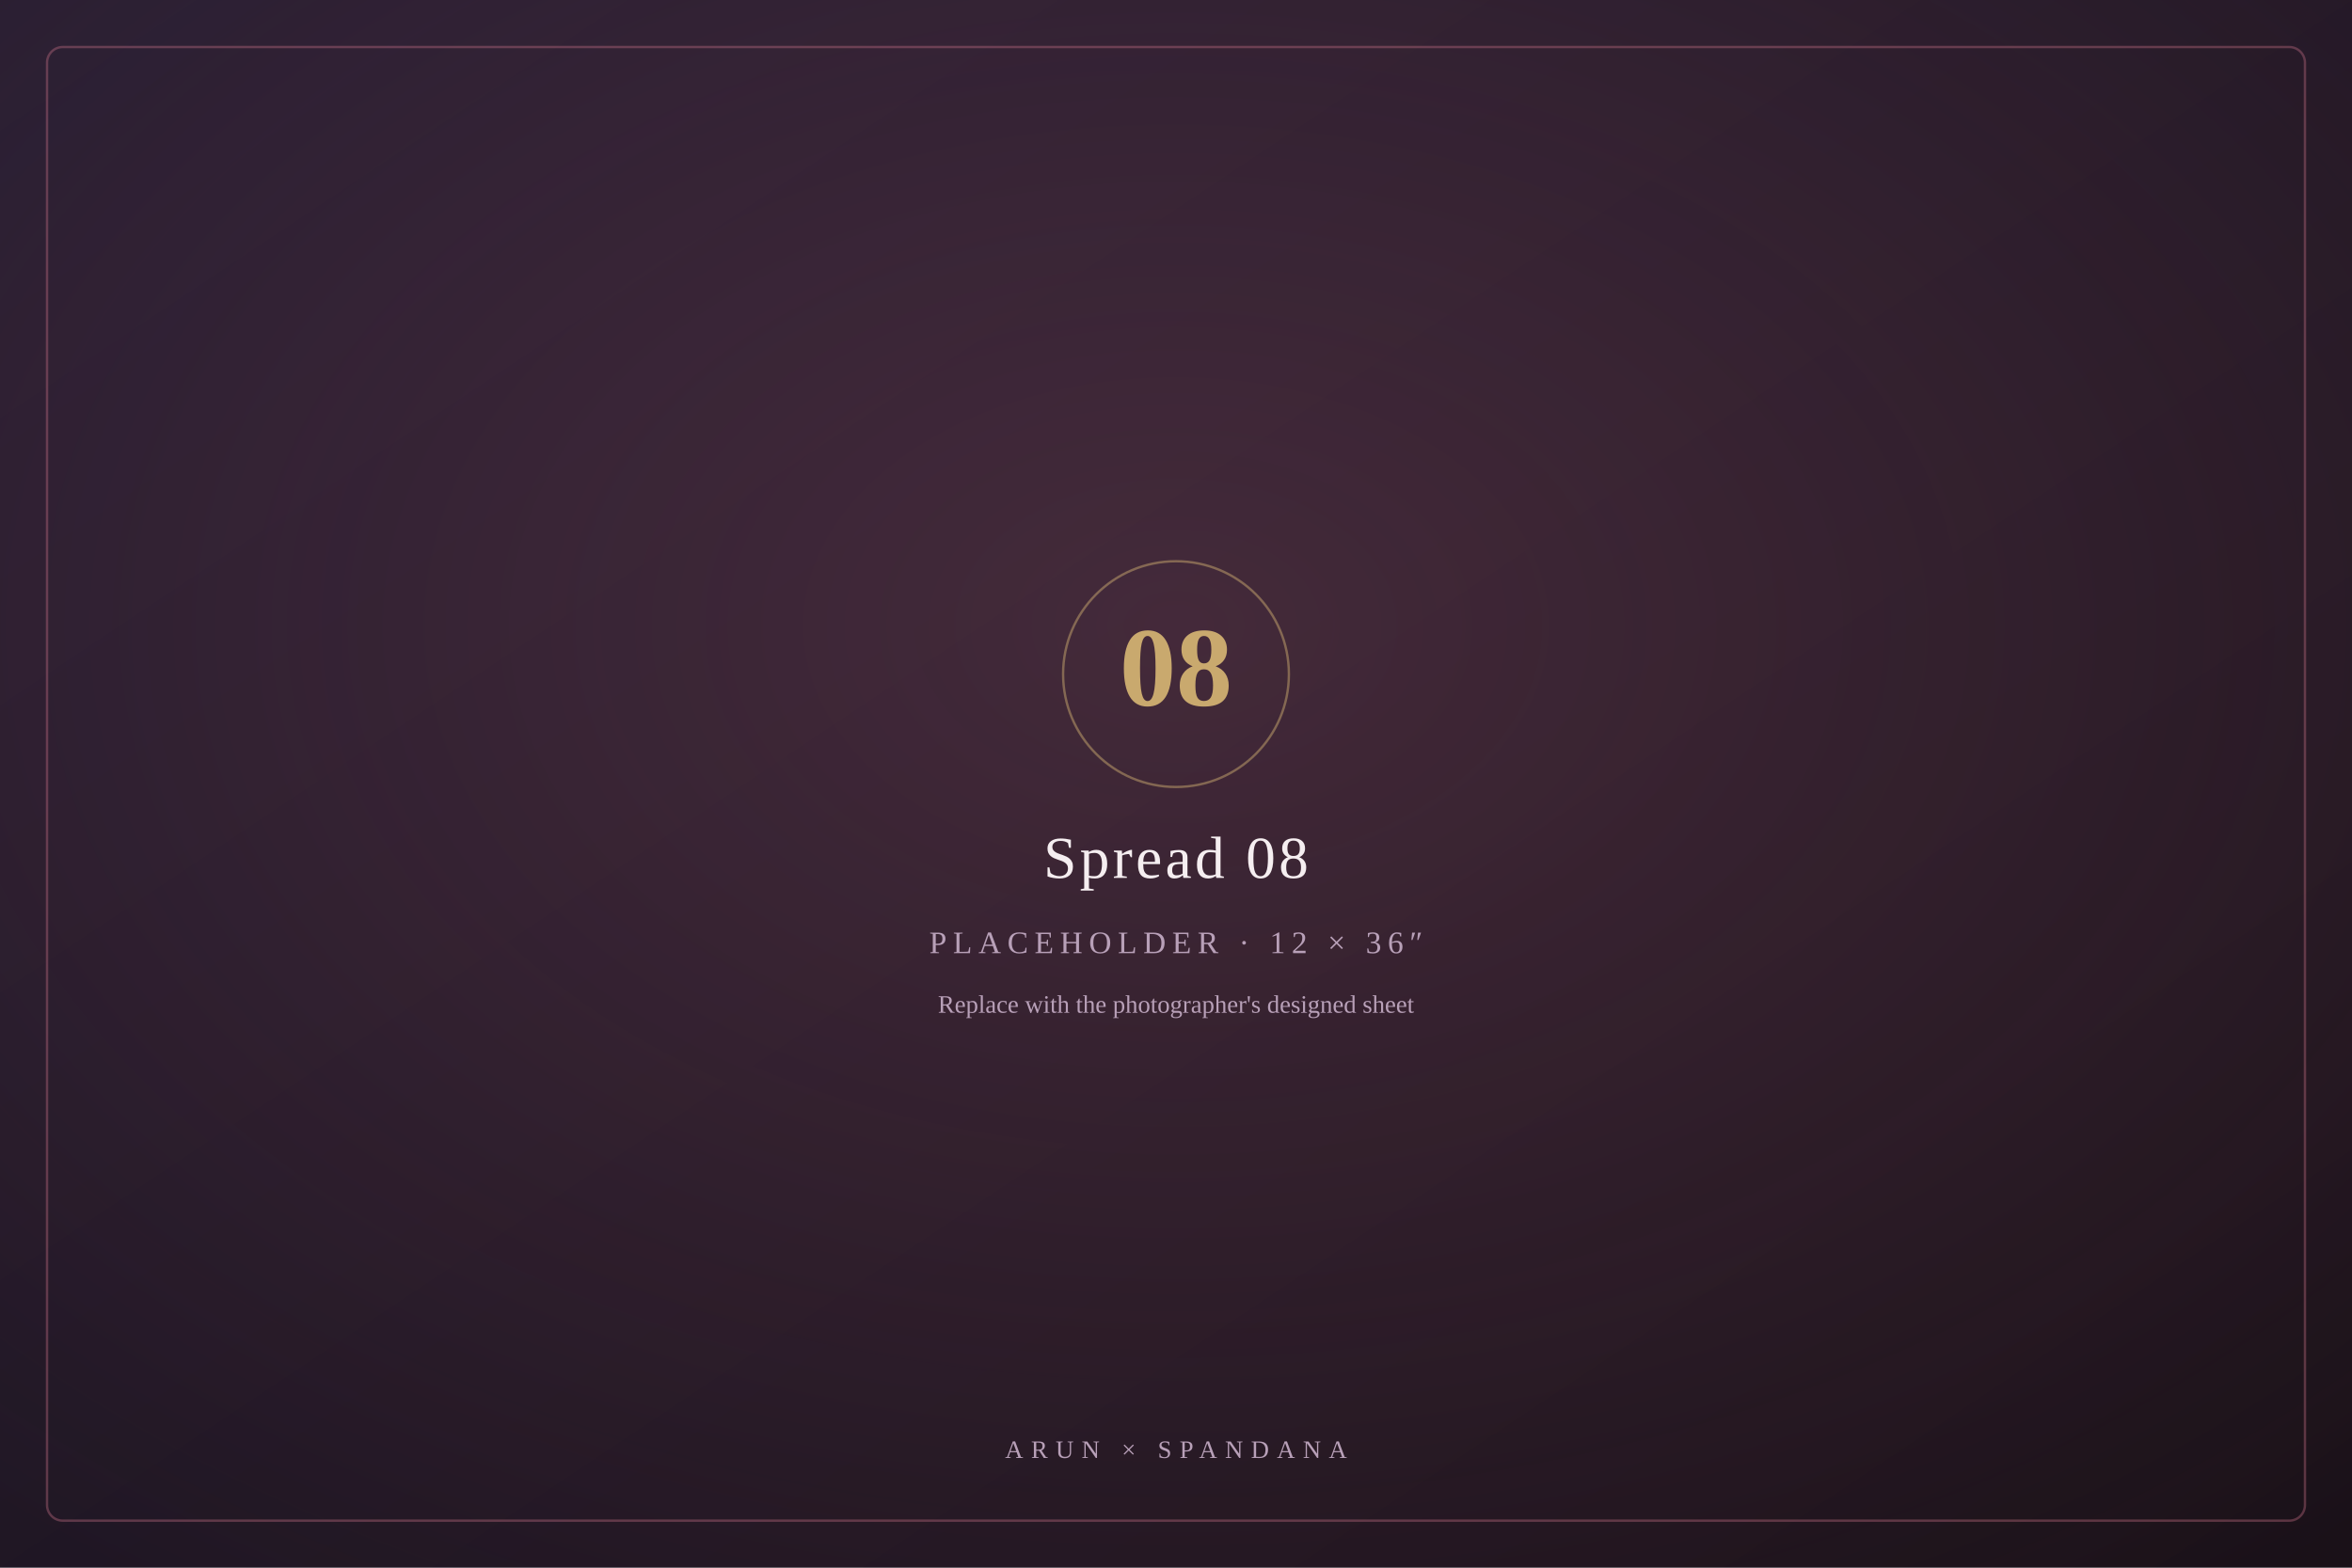
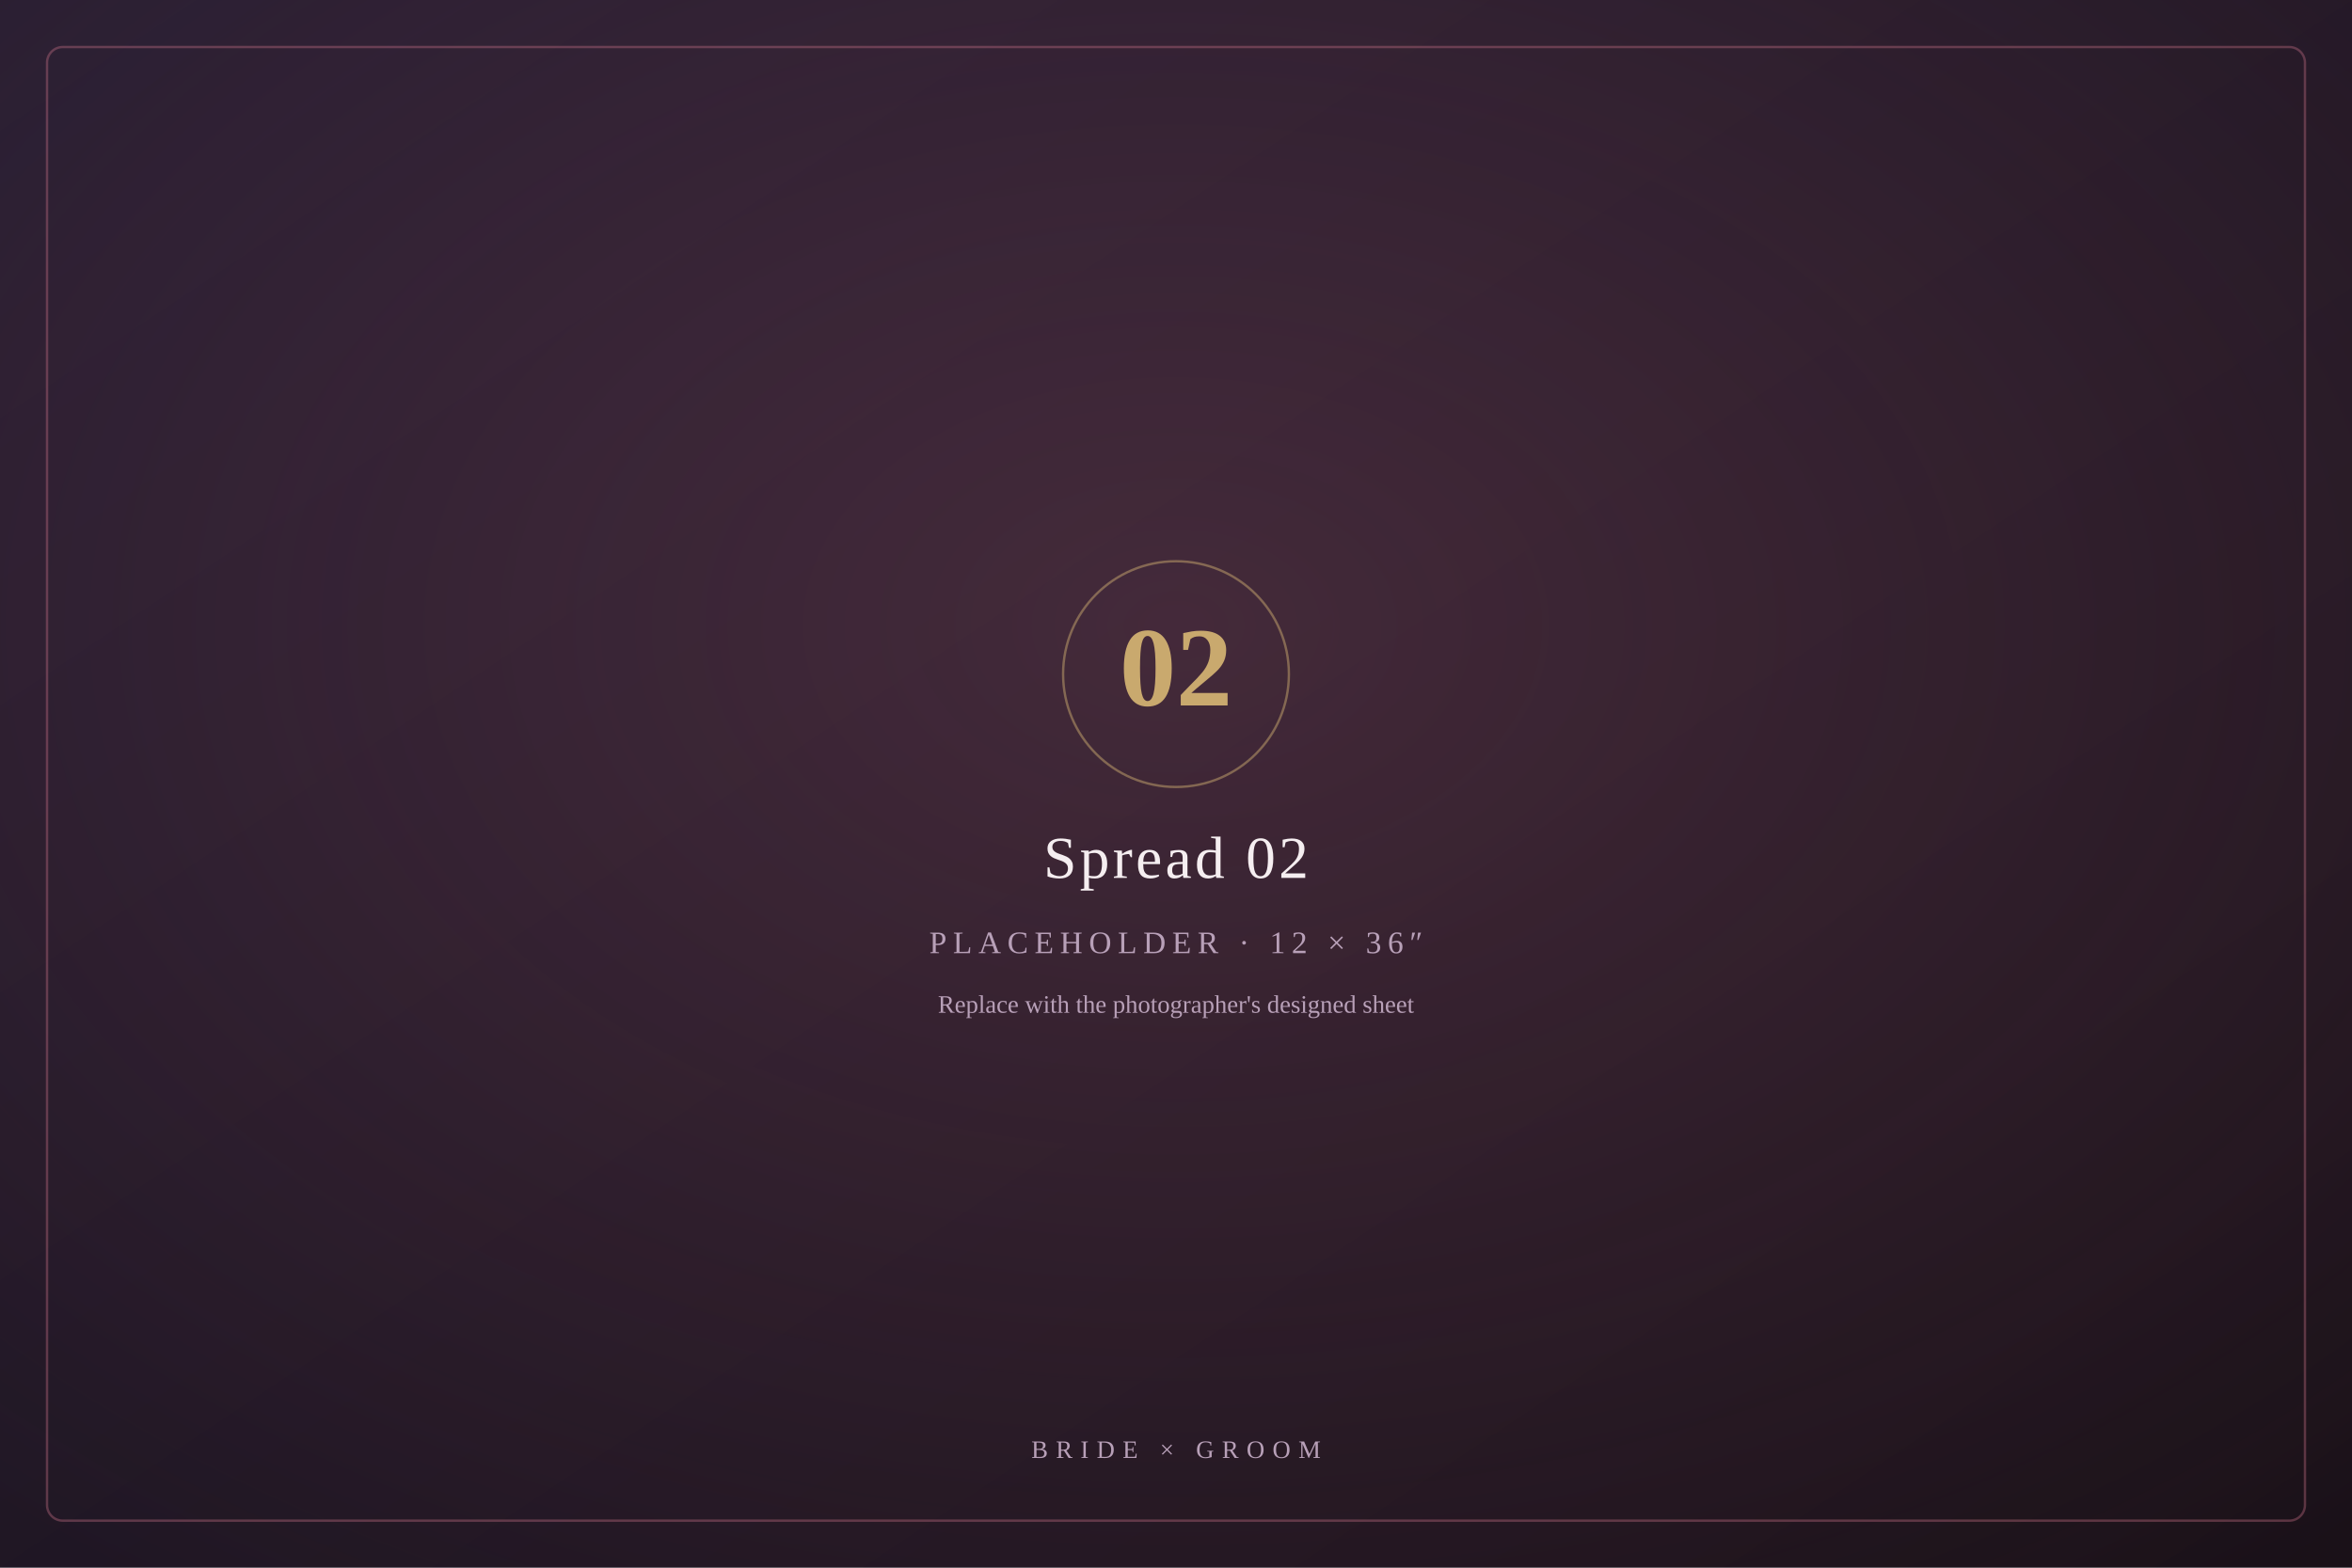
<svg xmlns="http://www.w3.org/2000/svg" width="1500" height="1000" viewBox="0 0 1500 1000">
  <defs>
    <linearGradient id="bg" x1="0" y1="0" x2="1" y2="1">
      <stop offset="0" stop-color="#251C30" />
      <stop offset="1" stop-color="#1A1118" />
    </linearGradient>
    <radialGradient id="glow" cx="0.5" cy="0.4" r="0.75">
      <stop offset="0" stop-color="#D4758C" stop-opacity="0.20" />
      <stop offset="1" stop-color="#D4758C" stop-opacity="0" />
    </radialGradient>
  </defs>
  <rect width="1500" height="1000" fill="url(#bg)" />
  <rect width="1500" height="1000" fill="url(#glow)" />
  <rect x="30" y="30" width="1440" height="940" fill="none" stroke="#D4758C" stroke-opacity="0.35" stroke-width="1.5" rx="10" />
  <g font-family="Georgia, 'Times New Roman', serif" text-anchor="middle">
    <circle cx="750" cy="430" r="72" fill="none" stroke="#C9A96E" stroke-opacity="0.5" stroke-width="1.5" />
-     <text x="750" y="450" fill="#C9A96E" font-size="72" font-weight="700">08</text>
-     <text x="750" y="560" fill="#F5EEF0" font-size="38" letter-spacing="2">Spread 08</text>
+     <text x="750" y="450" fill="#C9A96E" font-size="72" font-weight="700">02</text>
+     <text x="750" y="560" fill="#F5EEF0" font-size="38" letter-spacing="2">Spread 02</text>
    <text x="750" y="608" fill="#B8A0B8" font-size="20" letter-spacing="4">PLACEHOLDER · 12 × 36″</text>
    <text x="750" y="646" fill="#B8A0B8" font-size="16">Replace with the photographer's designed sheet</text>
-     <text x="750" y="930" fill="#B8A0B8" font-size="16" letter-spacing="5">ARUN × SPANDANA</text>
+     <text x="750" y="930" fill="#B8A0B8" font-size="16" letter-spacing="5">BRIDE × GROOM</text>
  </g>
</svg>
